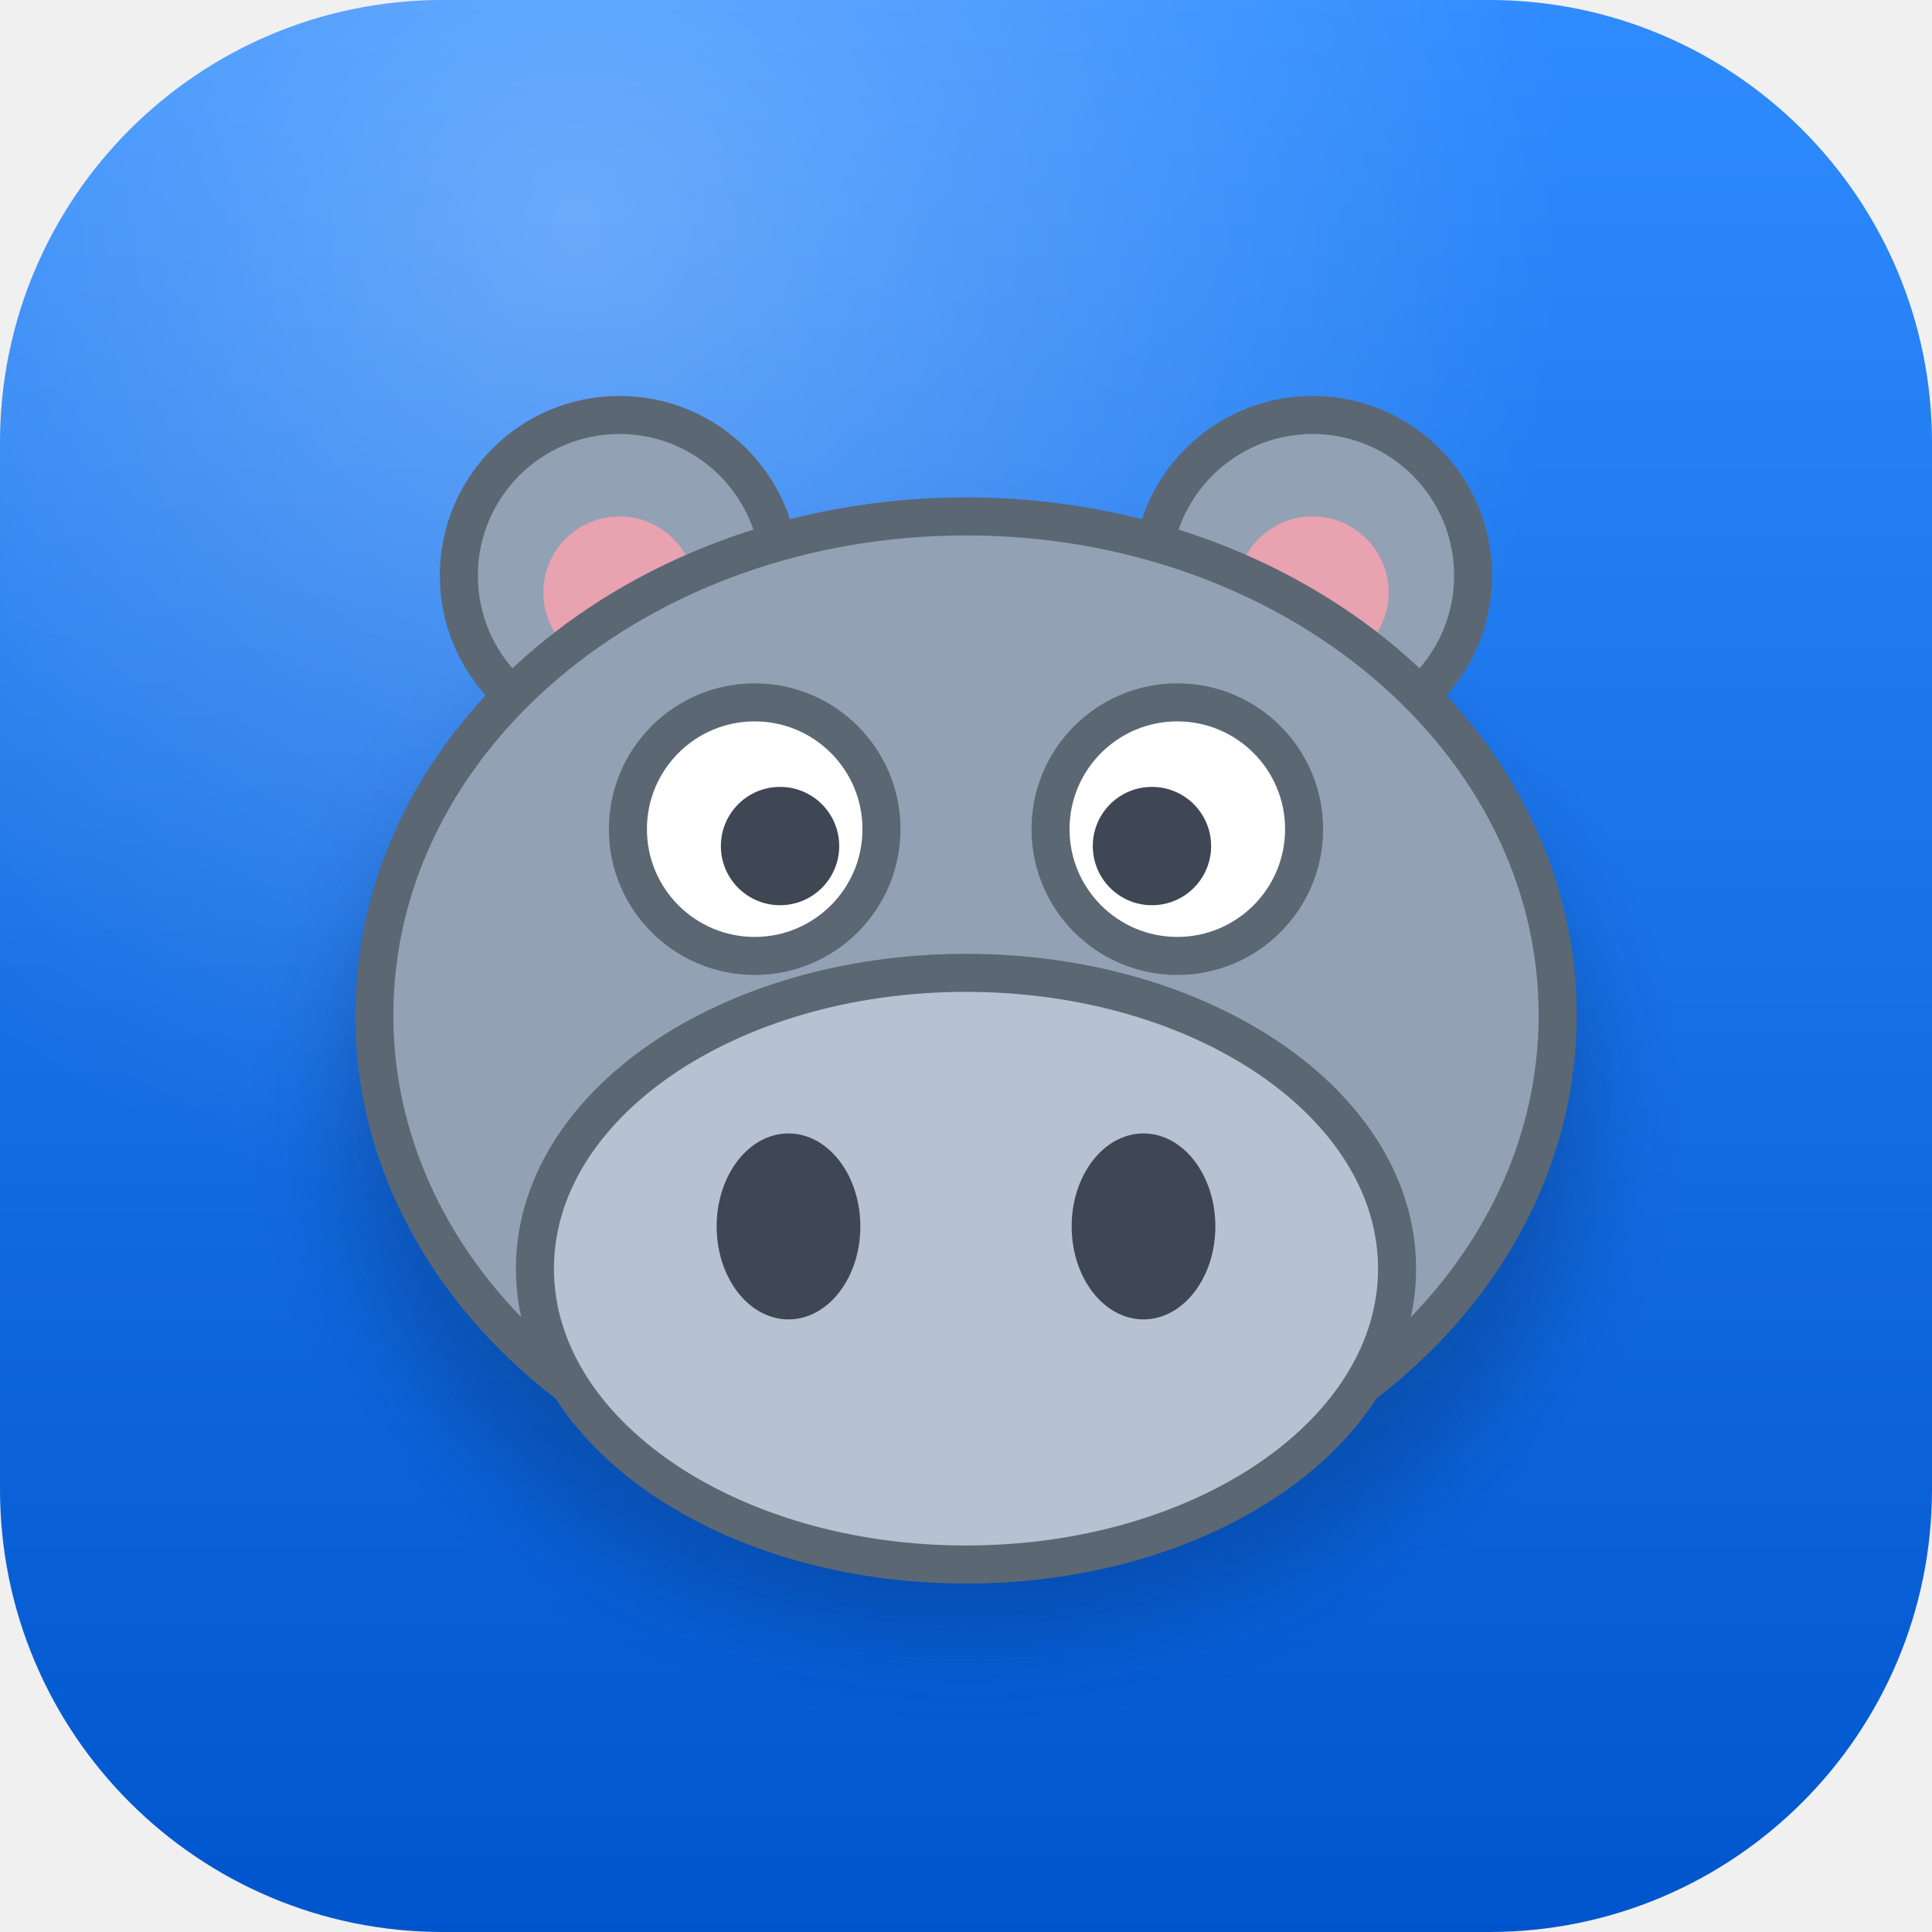
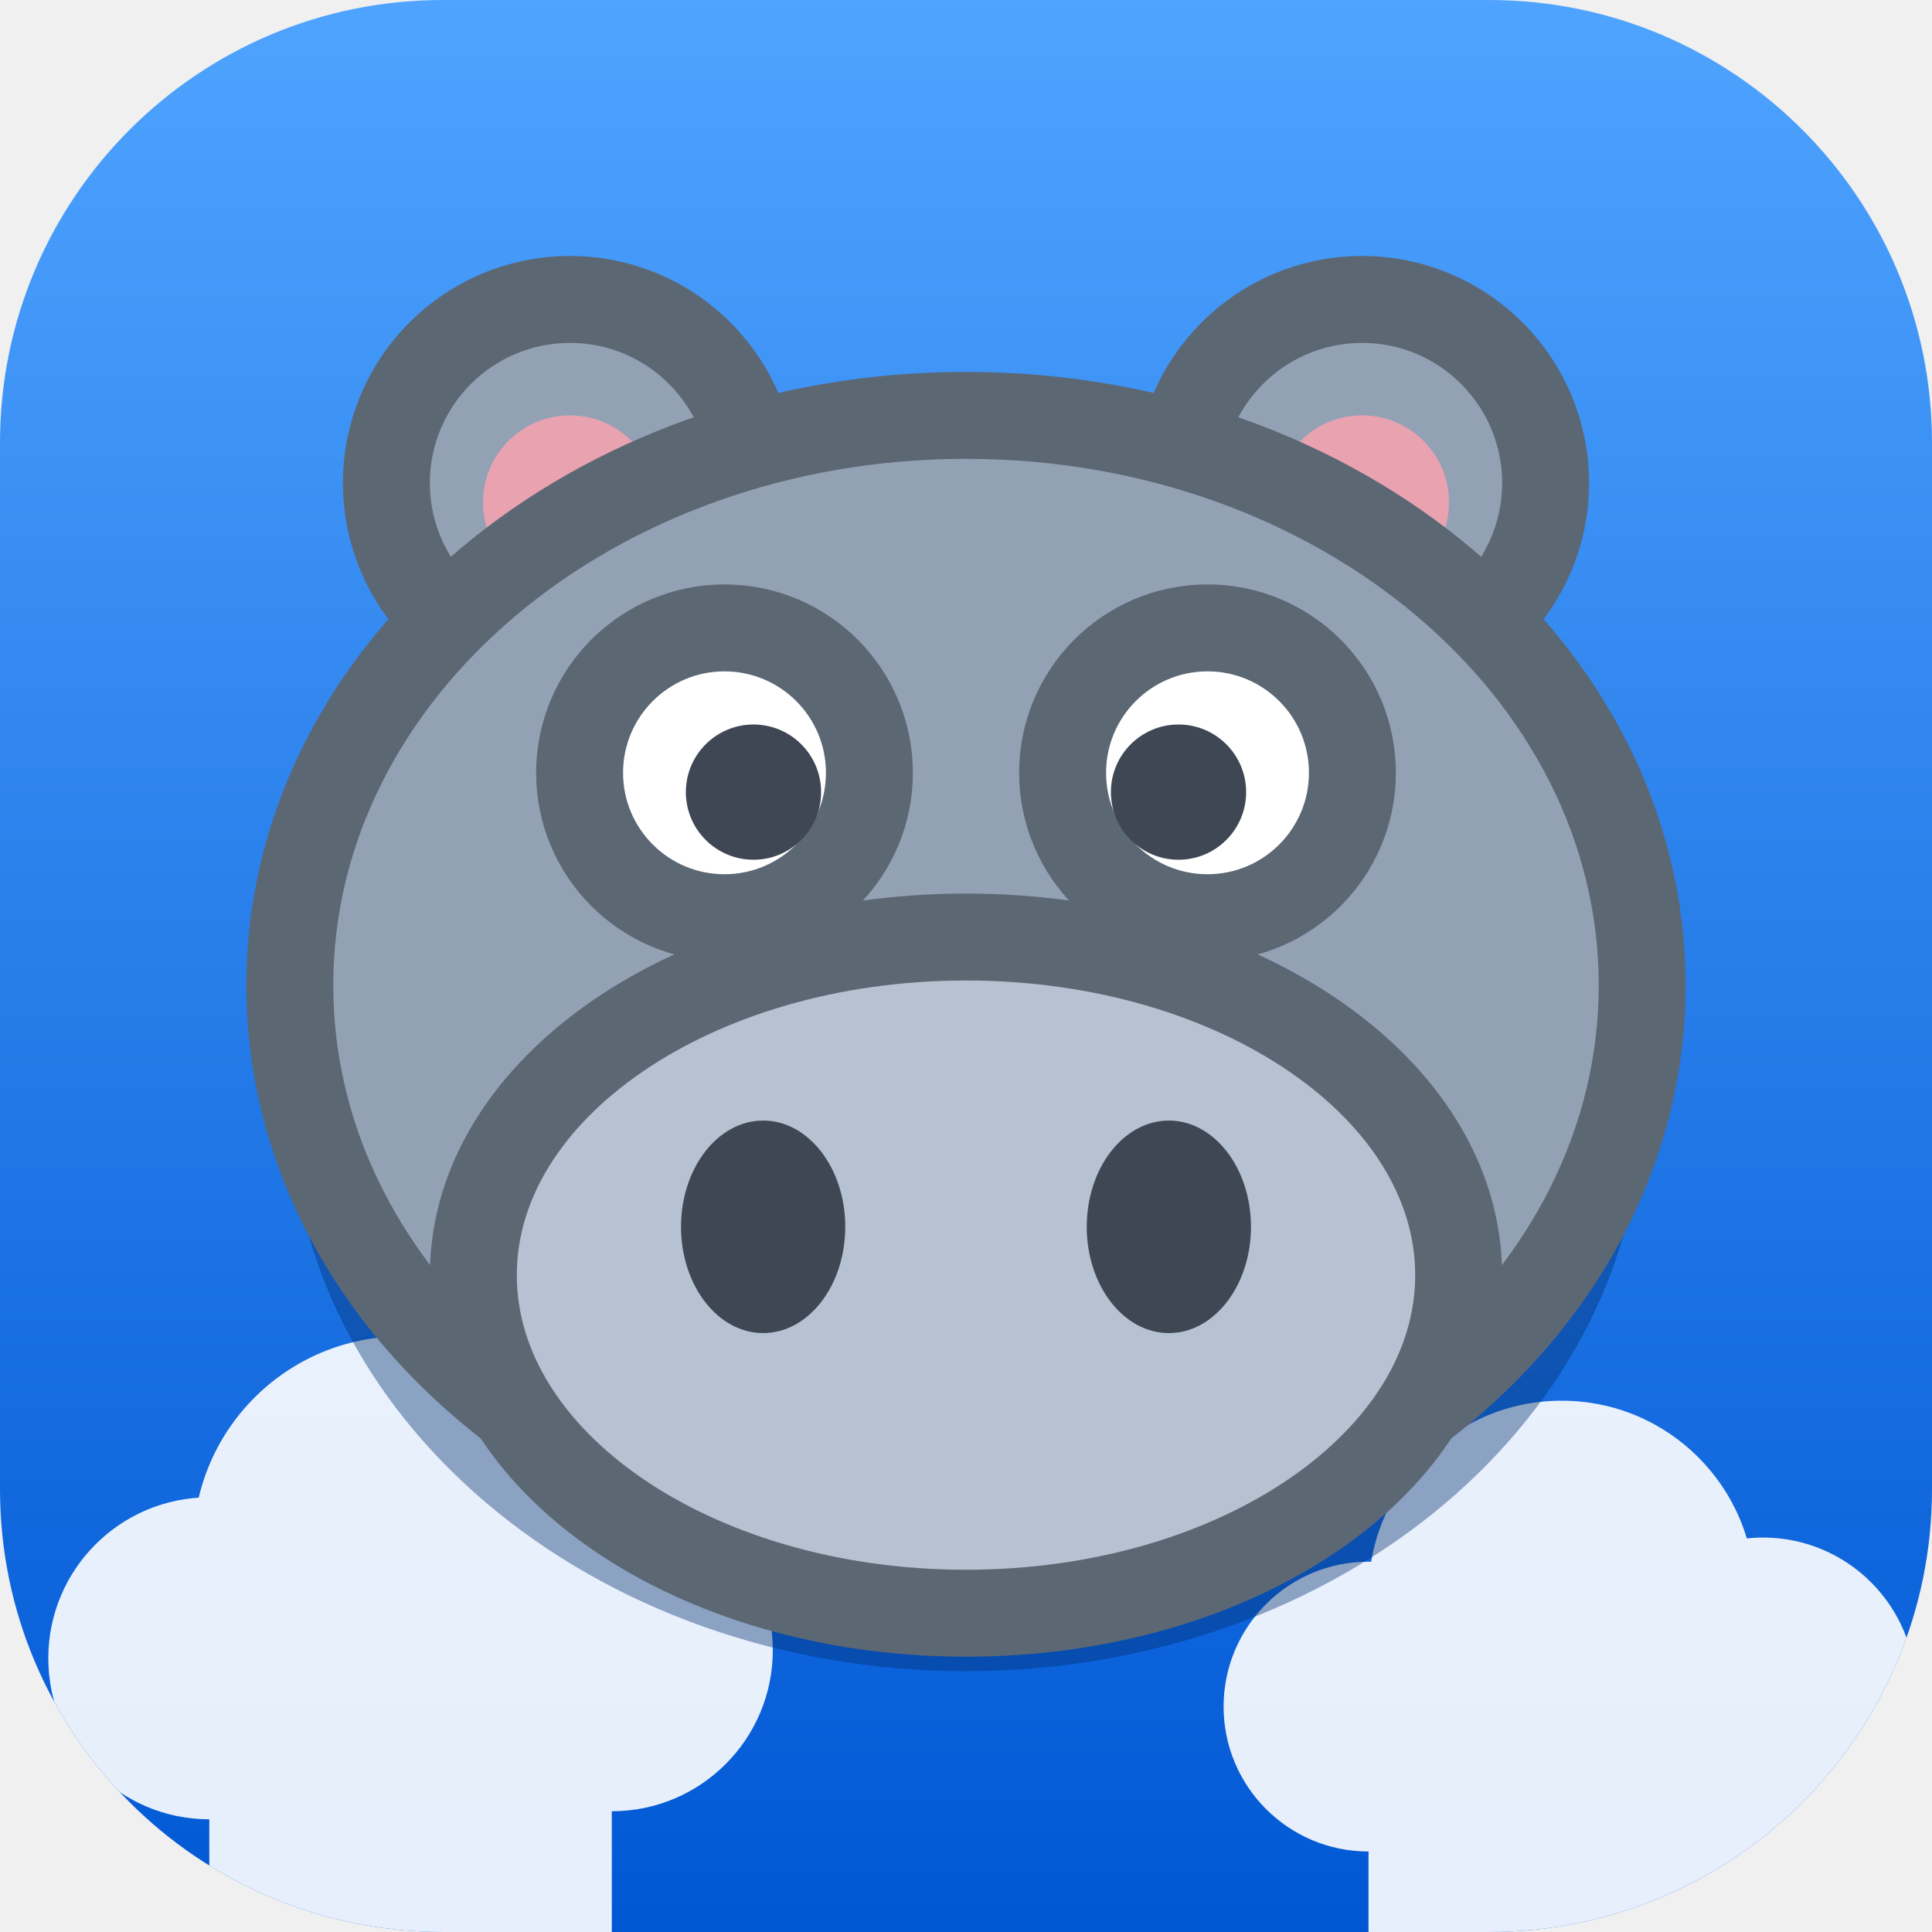
<svg xmlns="http://www.w3.org/2000/svg" viewBox="0 0 24 24" width="24" height="24">
  <defs>
-     <linearGradient id="tile" x1="0" y1="0" x2="0" y2="1">
-       <stop offset="0" stop-color="#2f8cff" />
-       <stop offset="1" stop-color="#0055cc" />
+     <linearGradient id="sky" x1="0" y1="0" x2="0" y2="1">
+       <stop offset="0" stop-color="#4fa4ff" />
+       <stop offset="1" stop-color="#0057d4" />
    </linearGradient>
-     <radialGradient id="sheen" cx="0.3" cy="0.12" r="0.85">
-       <stop offset="0" stop-color="#ffffff" stop-opacity="0.3" />
-       <stop offset="0.6" stop-color="#ffffff" stop-opacity="0" />
-     </radialGradient>
-     <filter id="soft" x="-30%" y="-30%" width="160%" height="160%">
-       <feGaussianBlur stdDeviation="0.55" />
-     </filter>
+     <clipPath id="tile">
+       <rect width="24" height="24" rx="5.5" />
+     </clipPath>
  </defs>
-   <rect width="24" height="24" rx="5.5" fill="url(#tile)" />
-   <rect width="24" height="24" rx="5.5" fill="url(#sheen)" />
-   <g transform="translate(12 12.4) scale(1.05) translate(-12 -12.4)">
-     <ellipse cx="12" cy="13.7" rx="7.4" ry="6.2" fill="#002a6b" opacity="0.35" filter="url(#soft)" />
-     <g stroke="#5c6774" stroke-width="0.45">
+   <rect width="24" height="24" rx="5.5" fill="url(#sky)" />
+   <g clip-path="url(#tile)">
+     <g fill="#ffffff" opacity="0.9">
+       <circle cx="2.6" cy="20.6" r="2" />
+       <circle cx="5" cy="19.2" r="2.6" />
+       <circle cx="7.6" cy="20.5" r="2" />
+       <rect x="2.6" y="20" width="5" height="4" />
+       <circle cx="17" cy="21.2" r="1.8" />
+       <circle cx="19.4" cy="19.8" r="2.4" />
+       <circle cx="21.9" cy="21" r="1.9" />
+       <rect x="17" y="20.6" width="4.9" height="3.4" />
+     </g>
+     <g transform="translate(12 12) scale(1.2) translate(-12 -12.4)" stroke="#5c6774" stroke-width="0.9" stroke-linejoin="round">
+       <ellipse cx="12" cy="13.8" rx="7" ry="5.9" fill="#002d6e" opacity="0.4" stroke="none" />
      <circle cx="7.9" cy="7.4" r="1.9" fill="#93a1b5" />
      <circle cx="16.1" cy="7.4" r="1.9" fill="#93a1b5" />
      <circle cx="7.9" cy="7.6" r="0.9" fill="#e8a2b0" stroke="none" />
      <circle cx="16.1" cy="7.6" r="0.9" fill="#e8a2b0" stroke="none" />
      <ellipse cx="12" cy="12.6" rx="7" ry="5.9" fill="#93a1b5" />
      <ellipse cx="12" cy="15.6" rx="5.1" ry="3.5" fill="#b6c1d1" />
      <ellipse cx="9.9" cy="15.1" rx="0.85" ry="1.1" fill="#3e4753" stroke="none" />
      <ellipse cx="14.1" cy="15.1" rx="0.85" ry="1.1" fill="#3e4753" stroke="none" />
      <circle cx="9.5" cy="10.4" r="1.5" fill="#ffffff" />
      <circle cx="14.5" cy="10.4" r="1.5" fill="#ffffff" />
      <circle cx="9.8" cy="10.6" r="0.7" fill="#3e4753" stroke="none" />
      <circle cx="14.2" cy="10.6" r="0.7" fill="#3e4753" stroke="none" />
    </g>
  </g>
</svg>
